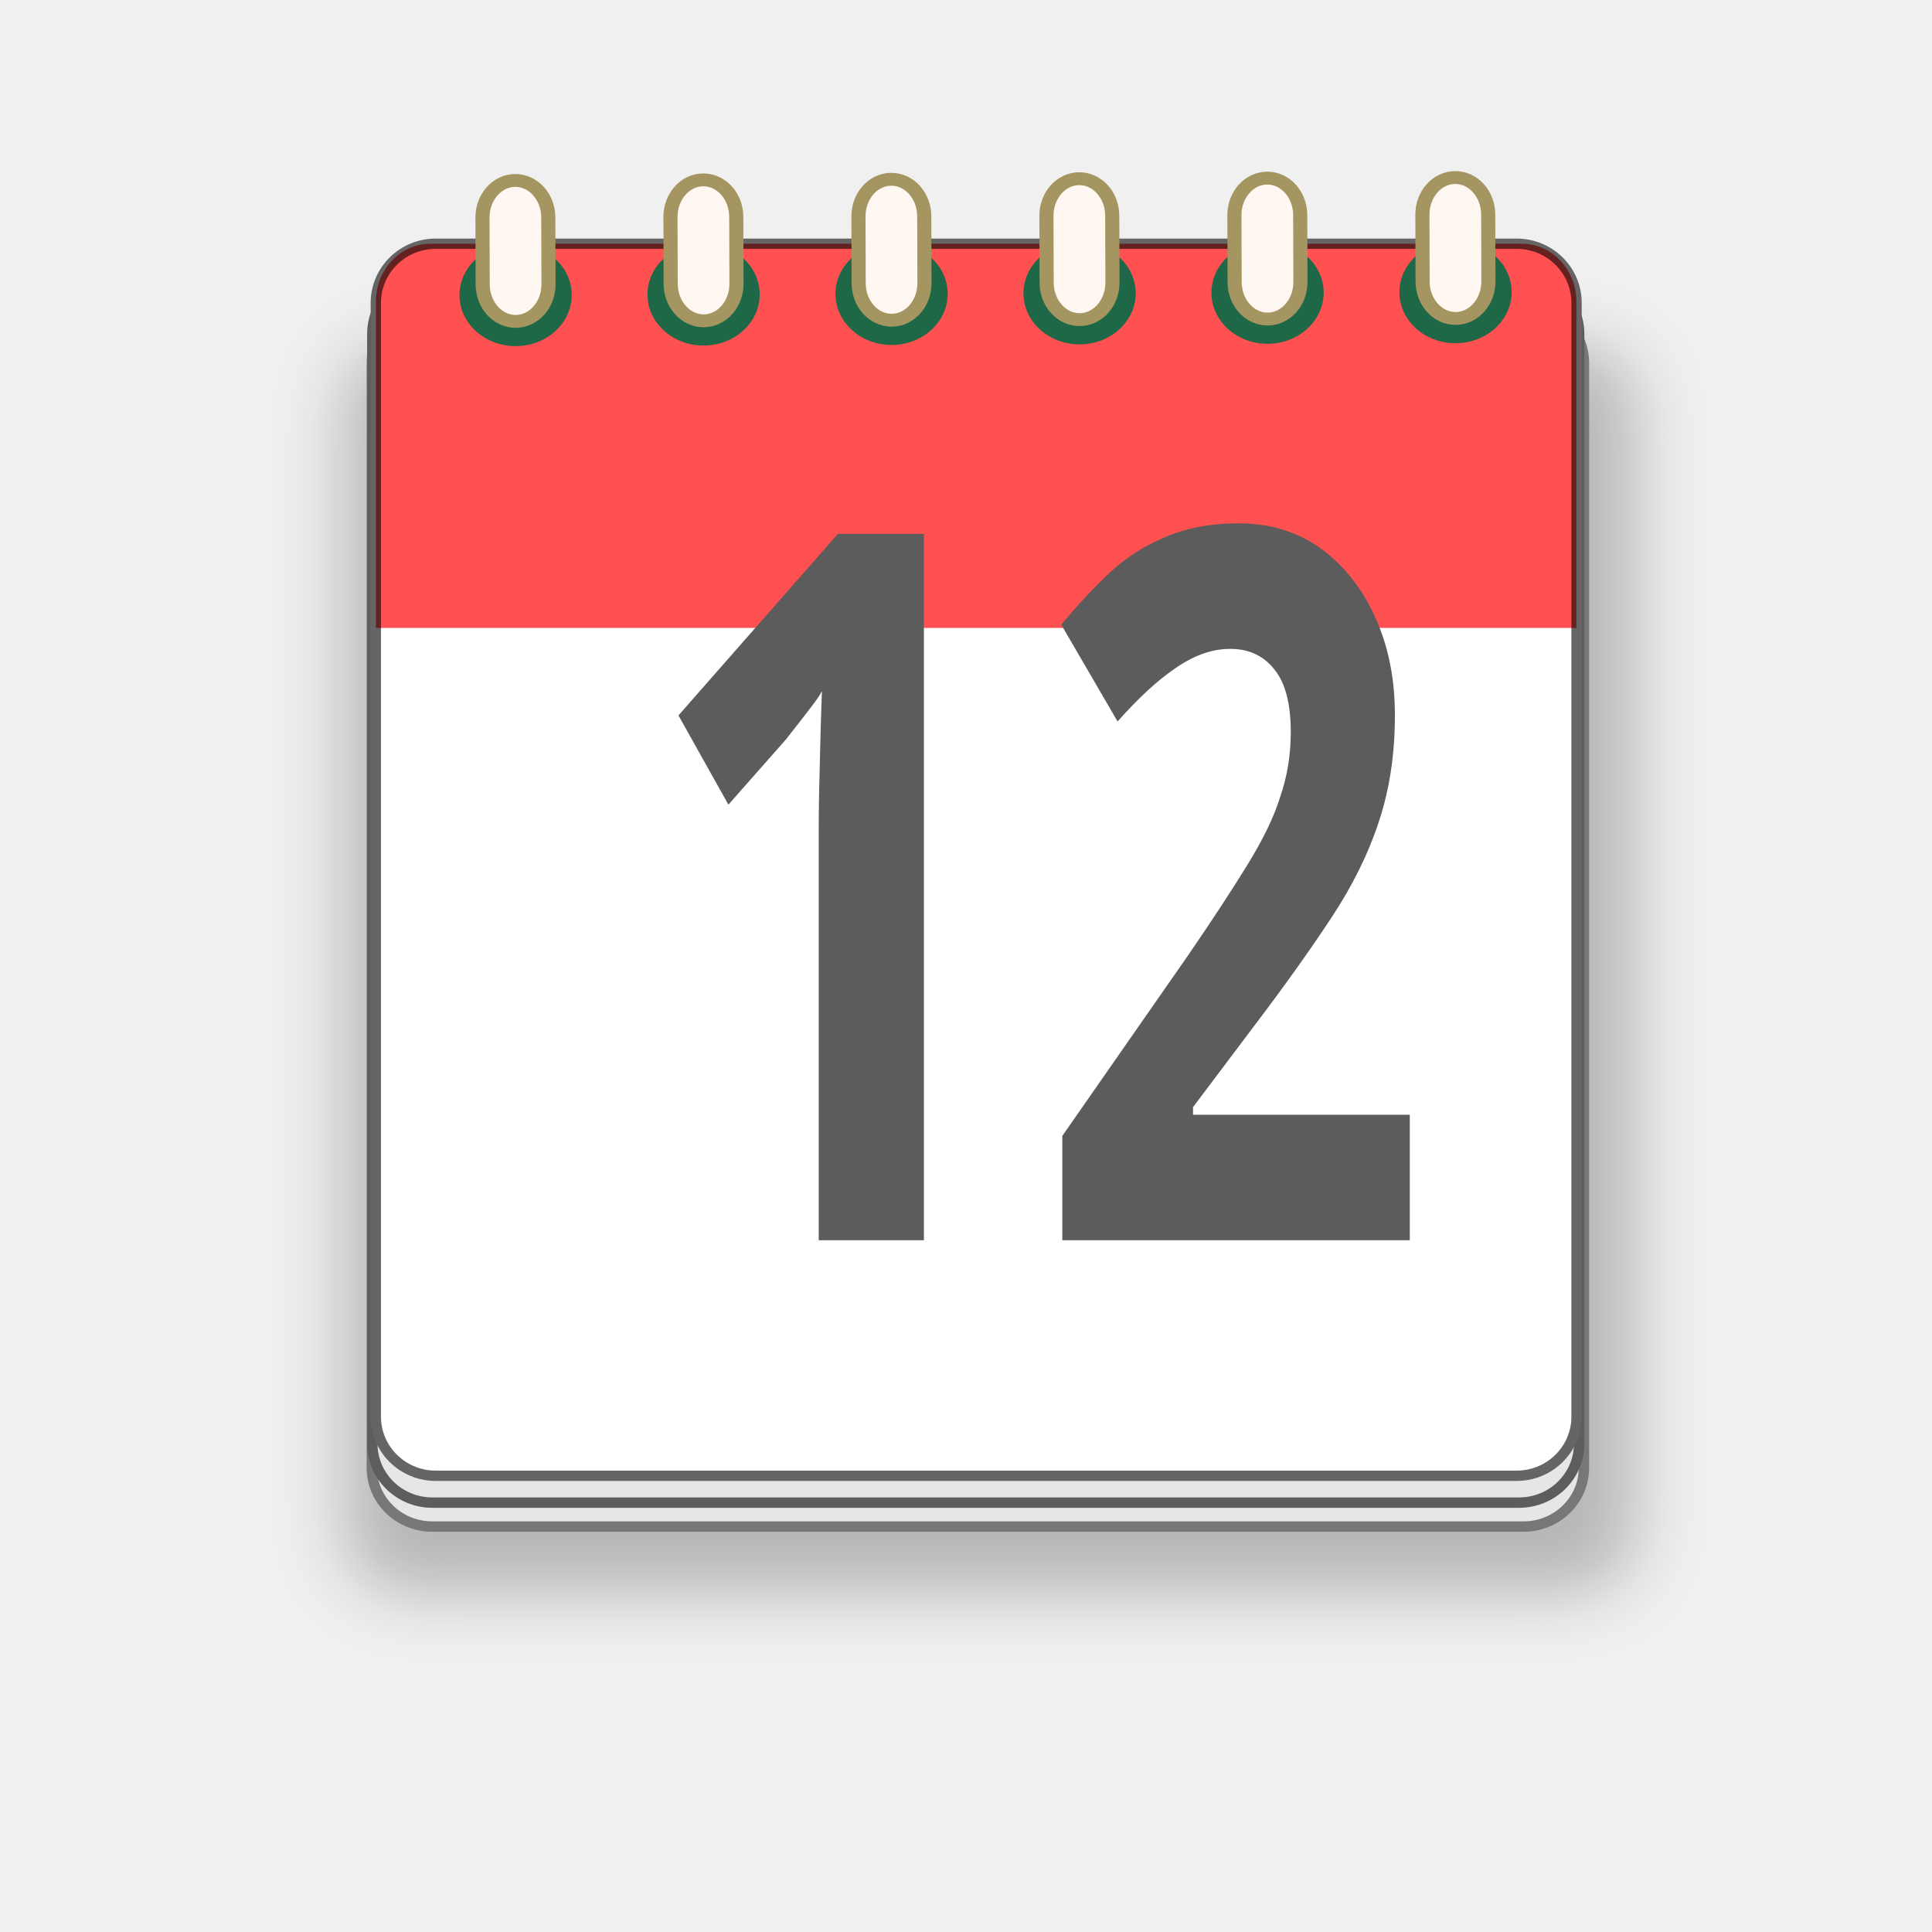
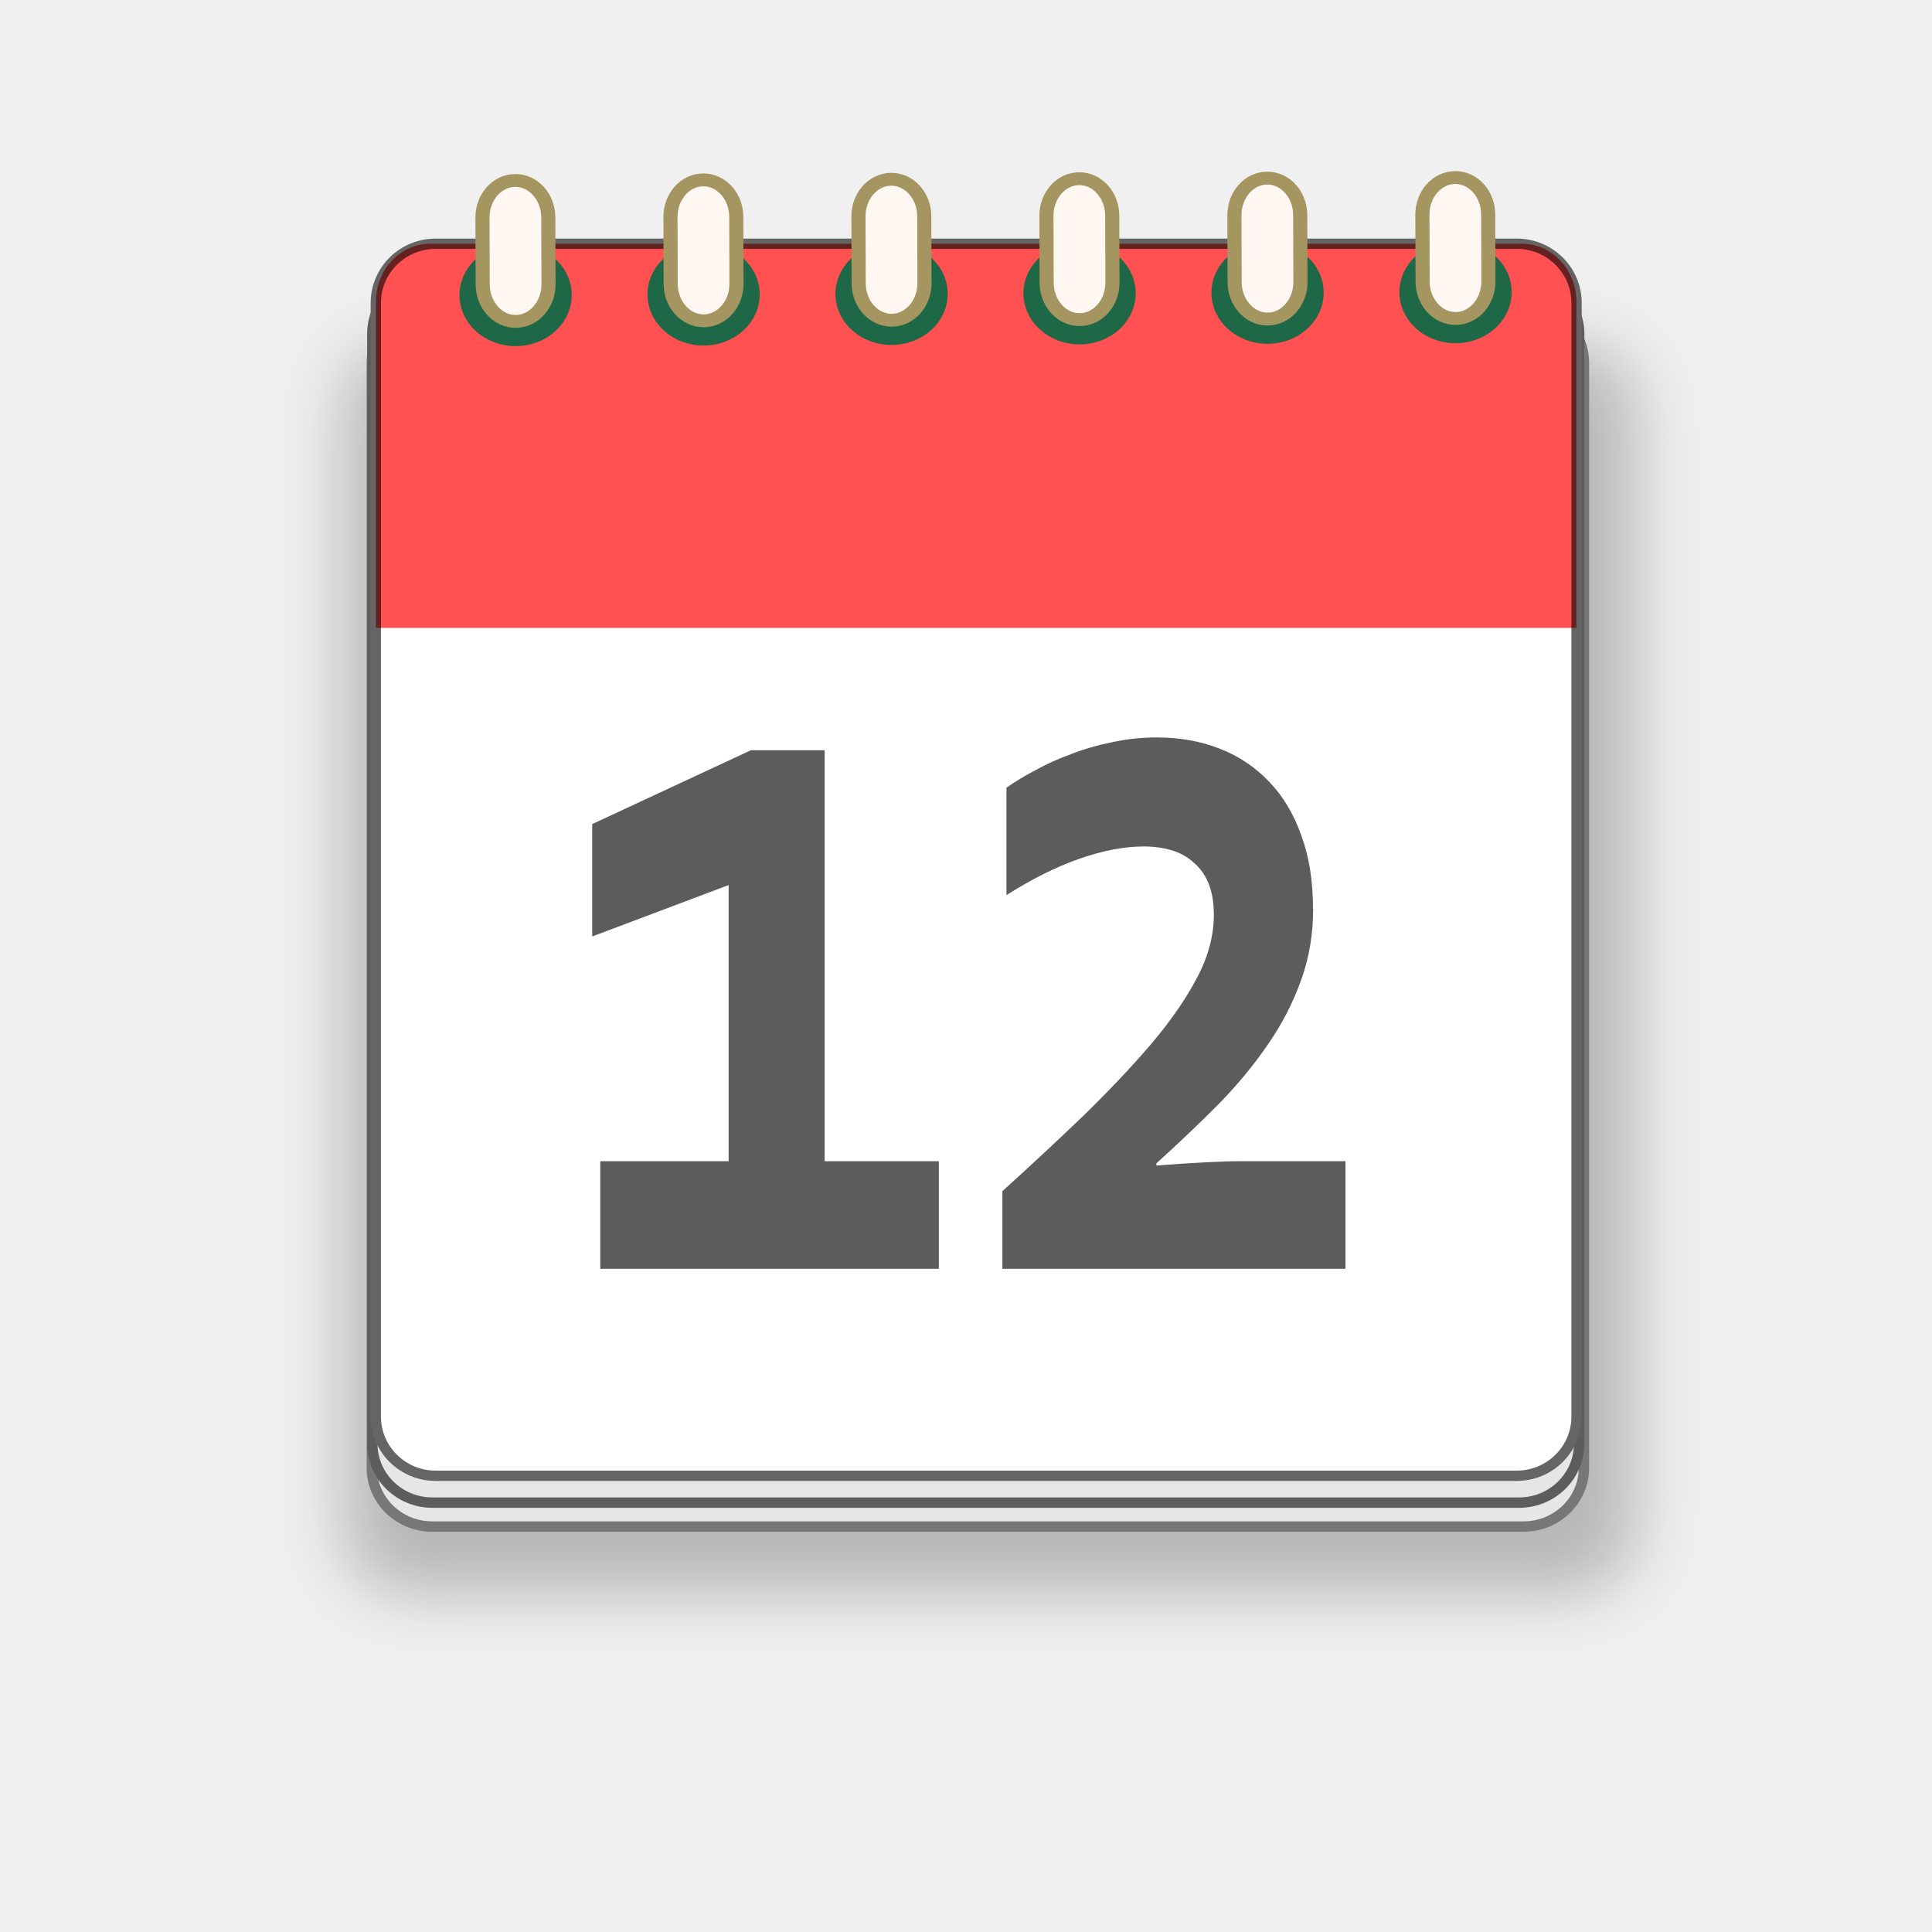
<svg xmlns="http://www.w3.org/2000/svg" width="90" height="90" viewBox="0 0 23.812 23.812" version="1.1" id="svg2787">
  <defs id="defs2784">
    <mask maskUnits="userSpaceOnUse" id="mask10222">
      <circle style="fill:#ffffff;fill-opacity:1;fill-rule:evenodd;stroke-width:0.224" id="circle10224" cx="13.229" cy="14.817" r="11" />
    </mask>
    <filter style="color-interpolation-filters:sRGB" id="filter1" x="-0.065" y="-0.064" width="1.129" height="1.127">
      <feGaussianBlur stdDeviation="0.432" id="feGaussianBlur1" />
    </filter>
  </defs>
  <g id="layer1">
    <rect style="opacity:0.242;mix-blend-mode:multiply;fill:#000000;fill-opacity:1;stroke:#8f8f8f;stroke-width:0;stroke-linecap:square;stroke-miterlimit:8;stroke-dasharray:none;stroke-opacity:1;paint-order:fill markers stroke;filter:url(#filter1);stop-color:#000000" id="rect10449-7-0-8-5-2" width="16.01" height="16.308" x="25.903" y="-35.468" rx="0.798" ry="0.783" transform="matrix(0.9939881,0,0,-0.9440399,-21.50543,-13.84804)" />
    <rect style="fill:#e6e6e6;fill-opacity:1;stroke:#777777;stroke-width:0.128;stroke-linecap:square;stroke-miterlimit:8;stroke-dasharray:none;stroke-opacity:1;paint-order:fill markers stroke;stop-color:#000000" id="rect10449-7-0-8-5" width="14.939" height="15.066" x="4.583" y="-18.815" rx="0.745" ry="0.723" transform="scale(1,-1)" />
    <rect style="fill:#e6e6e6;fill-opacity:1;stroke:#5d5d5d;stroke-width:0.128;stroke-linecap:square;stroke-miterlimit:8;stroke-dasharray:none;stroke-opacity:1;paint-order:fill markers stroke;stop-color:#000000" id="rect10449-7-0-8" width="14.874" height="15.131" x="4.589" y="-18.52" rx="0.741" ry="0.726" transform="scale(1,-1)" />
    <rect style="fill:#ffffff;fill-opacity:1;stroke:#656565;stroke-width:0.127;stroke-linecap:square;stroke-miterlimit:8;stroke-dasharray:none;stroke-opacity:1;paint-order:fill markers stroke;stop-color:#000000" id="rect10449-7-0" width="14.799" height="15.185" x="4.632" y="-18.189" rx="0.738" ry="0.729" transform="scale(1,-1)" />
    <path id="rect10449-7-0-1" style="mix-blend-mode:multiply;fill:#ff5151;fill-opacity:1;stroke:#838383;stroke-width:0;stroke-linecap:square;stroke-miterlimit:8;stroke-dasharray:none;stroke-opacity:1;paint-order:fill markers stroke;stop-color:#000000" d="m 5.306,3.004 c -0.373,0 -0.673,0.319 -0.673,0.715 V 7.739 H 19.429 V 3.719 c 0,-0.396 -0.3,-0.715 -0.673,-0.715 z" />
    <g id="g10343" transform="matrix(0.7399805,0,0,0.7319444,2.584572,0.01941922)" style="stroke-width:1.066">
      <g id="g45070" transform="matrix(0.00175636,0.5593553,-0.6079074,0.00190881,30.3903,1.470333)" style="stroke-width:1.461">
        <circle style="fill:#1f6847;fill-opacity:1;fill-rule:evenodd;stroke-width:0.48" id="path39952" cx="6.064" cy="15.875" r="1.538" />
        <rect style="fill:#fff7f1;fill-opacity:1;fill-rule:evenodd;stroke:#a59561;stroke-width:0.387;stroke-dasharray:none;stroke-opacity:1" id="rect36147" width="4.243" height="1.803" x="2.614" y="14.973" rx="1.115" ry="0.929" />
      </g>
      <g id="g45070-3" transform="matrix(0.00175636,0.5593553,-0.6079074,0.00190881,27.25927,1.480164)" style="stroke-width:1.461">
        <circle style="fill:#1f6847;fill-opacity:1;fill-rule:evenodd;stroke-width:0.48" id="path39952-3" cx="6.064" cy="15.875" r="1.538" />
        <rect style="fill:#fff7f1;fill-opacity:1;fill-rule:evenodd;stroke:#a59561;stroke-width:0.387;stroke-dasharray:none;stroke-opacity:1" id="rect36147-1" width="4.243" height="1.803" x="2.614" y="14.973" rx="1.115" ry="0.929" />
      </g>
      <g id="g45070-4" transform="matrix(0.00175636,0.5593553,-0.6079074,0.00190881,24.12825,1.489996)" style="stroke-width:1.461">
        <circle style="fill:#1f6847;fill-opacity:1;fill-rule:evenodd;stroke-width:0.48" id="path39952-6" cx="6.064" cy="15.875" r="1.538" />
        <rect style="fill:#fff7f1;fill-opacity:1;fill-rule:evenodd;stroke:#a59561;stroke-width:0.387;stroke-dasharray:none;stroke-opacity:1" id="rect36147-18" width="4.243" height="1.803" x="2.614" y="14.973" rx="1.115" ry="0.929" />
      </g>
      <g id="g45070-0" transform="matrix(0.00175636,0.5593553,-0.6079074,0.00190881,20.99722,1.499827)" style="stroke-width:1.461">
        <circle style="fill:#1f6847;fill-opacity:1;fill-rule:evenodd;stroke-width:0.48" id="path39952-32" cx="6.064" cy="15.875" r="1.538" />
        <rect style="fill:#fff7f1;fill-opacity:1;fill-rule:evenodd;stroke:#a59561;stroke-width:0.387;stroke-dasharray:none;stroke-opacity:1" id="rect36147-6" width="4.243" height="1.803" x="2.614" y="14.973" rx="1.115" ry="0.929" />
      </g>
      <g id="g45070-8" transform="matrix(0.00175636,0.5593553,-0.6079074,0.00190881,17.8662,1.509659)" style="stroke-width:1.461">
        <circle style="fill:#1f6847;fill-opacity:1;fill-rule:evenodd;stroke-width:0.48" id="path39952-65" cx="6.064" cy="15.875" r="1.538" />
        <rect style="fill:#fff7f1;fill-opacity:1;fill-rule:evenodd;stroke:#a59561;stroke-width:0.387;stroke-dasharray:none;stroke-opacity:1" id="rect36147-8" width="4.243" height="1.803" x="2.614" y="14.973" rx="1.115" ry="0.929" />
      </g>
      <g id="g45070-2" transform="matrix(0.00175636,0.5593553,-0.6079074,0.00190881,14.73517,1.519489)" style="stroke-width:1.461">
        <circle style="fill:#1f6847;fill-opacity:1;fill-rule:evenodd;stroke-width:0.48" id="path39952-8" cx="6.064" cy="15.875" r="1.538" />
        <rect style="fill:#fff7f1;fill-opacity:1;fill-rule:evenodd;stroke:#a59561;stroke-width:0.387;stroke-dasharray:none;stroke-opacity:1" id="rect36147-9" width="4.243" height="1.803" x="2.614" y="14.973" rx="1.115" ry="0.929" />
      </g>
    </g>
    <circle style="fill:#ffffff;fill-opacity:1;stroke:#5c5c5c;stroke-width:0.3;stroke-linecap:round;stroke-dasharray:none;stroke-opacity:1" id="path1" cx="-9.136" cy="13.046" r="3.925" />
    <path style="fill:none;fill-opacity:1;stroke:#5c5c5c;stroke-width:0.3;stroke-linecap:round;stroke-dasharray:none;stroke-opacity:1" d="m -11.503,13.621 c 0.976,1.792 3.398,1.834 4.735,0" id="path2" />
    <g id="g4" transform="matrix(1.206522,0,0,1.206522,-23.54965,-2.311702)" style="stroke-width:0.829">
      <g id="g3" style="stroke-width:0.829">
        <ellipse style="fill:#5c5c5c;fill-opacity:1;stroke:#5c5c5c;stroke-width:0;stroke-linecap:round;stroke-dasharray:none;stroke-opacity:1" id="path3" cx="11.067" cy="11.423" rx="0.292" ry="0.473" />
        <ellipse style="fill:#5c5c5c;fill-opacity:1;stroke:#5c5c5c;stroke-width:0;stroke-linecap:round;stroke-dasharray:none;stroke-opacity:1" id="path3-4" cx="12.827" cy="11.423" rx="0.292" ry="0.473" />
      </g>
    </g>
-     <text xml:space="preserve" style="font-size:10.223px;font-family:Constantia;-inkscape-font-specification:Constantia;fill:#5c5c5c;fill-opacity:1;stroke:#ffffff;stroke-width:0;stroke-linecap:round" x="9.366" y="12.811" id="text1" transform="scale(0.8381676,1.193079)">
-       <tspan id="tspan1" style="font-style:normal;font-variant:normal;font-weight:bold;font-stretch:normal;font-family:Corbel;-inkscape-font-specification:'Corbel Bold';fill:#5c5c5c;fill-opacity:1;stroke-width:0" x="9.366" y="12.811">12</tspan>
-     </text>
+     <path style="font-weight:bold;font-size:11.752px;font-family:Corbel;-inkscape-font-specification:'Corbel Bold';fill:#5c5c5c;stroke:#ffffff;stroke-width:0;stroke-linecap:round" d="M 10.323,12.451 V 9.49 L 8.39,10.041 V 8.836 L 10.639,8.044 h 1.044 v 4.407 h 1.618 v 1.153 H 8.504 v -1.153 z m 8.281,-2.709 q 0,0.413 -0.172,0.769 -0.166,0.356 -0.465,0.683 -0.293,0.327 -0.7,0.643 -0.407,0.31 -0.884,0.637 v 0.023 q 0.792,-0.046 1.176,-0.046 h 1.503 v 1.153 h -4.861 v -0.832 q 0.603,-0.413 1.148,-0.809 0.545,-0.402 0.953,-0.763 0.413,-0.367 0.654,-0.712 0.241,-0.344 0.241,-0.677 0,-0.201 -0.075,-0.339 -0.075,-0.138 -0.212,-0.224 -0.132,-0.092 -0.316,-0.132 -0.178,-0.04 -0.39,-0.04 -0.413,0 -0.912,0.132 -0.499,0.132 -1.033,0.39 V 8.446 q 0.184,-0.098 0.413,-0.189 0.235,-0.098 0.505,-0.172 0.27,-0.08 0.574,-0.126 0.31,-0.052 0.637,-0.052 0.488,0 0.895,0.121 0.407,0.121 0.7,0.356 0.293,0.23 0.453,0.574 0.166,0.339 0.166,0.786 z" id="text1" transform="scale(0.8699562,1.149483)" aria-label="12" />
  </g>
</svg>
